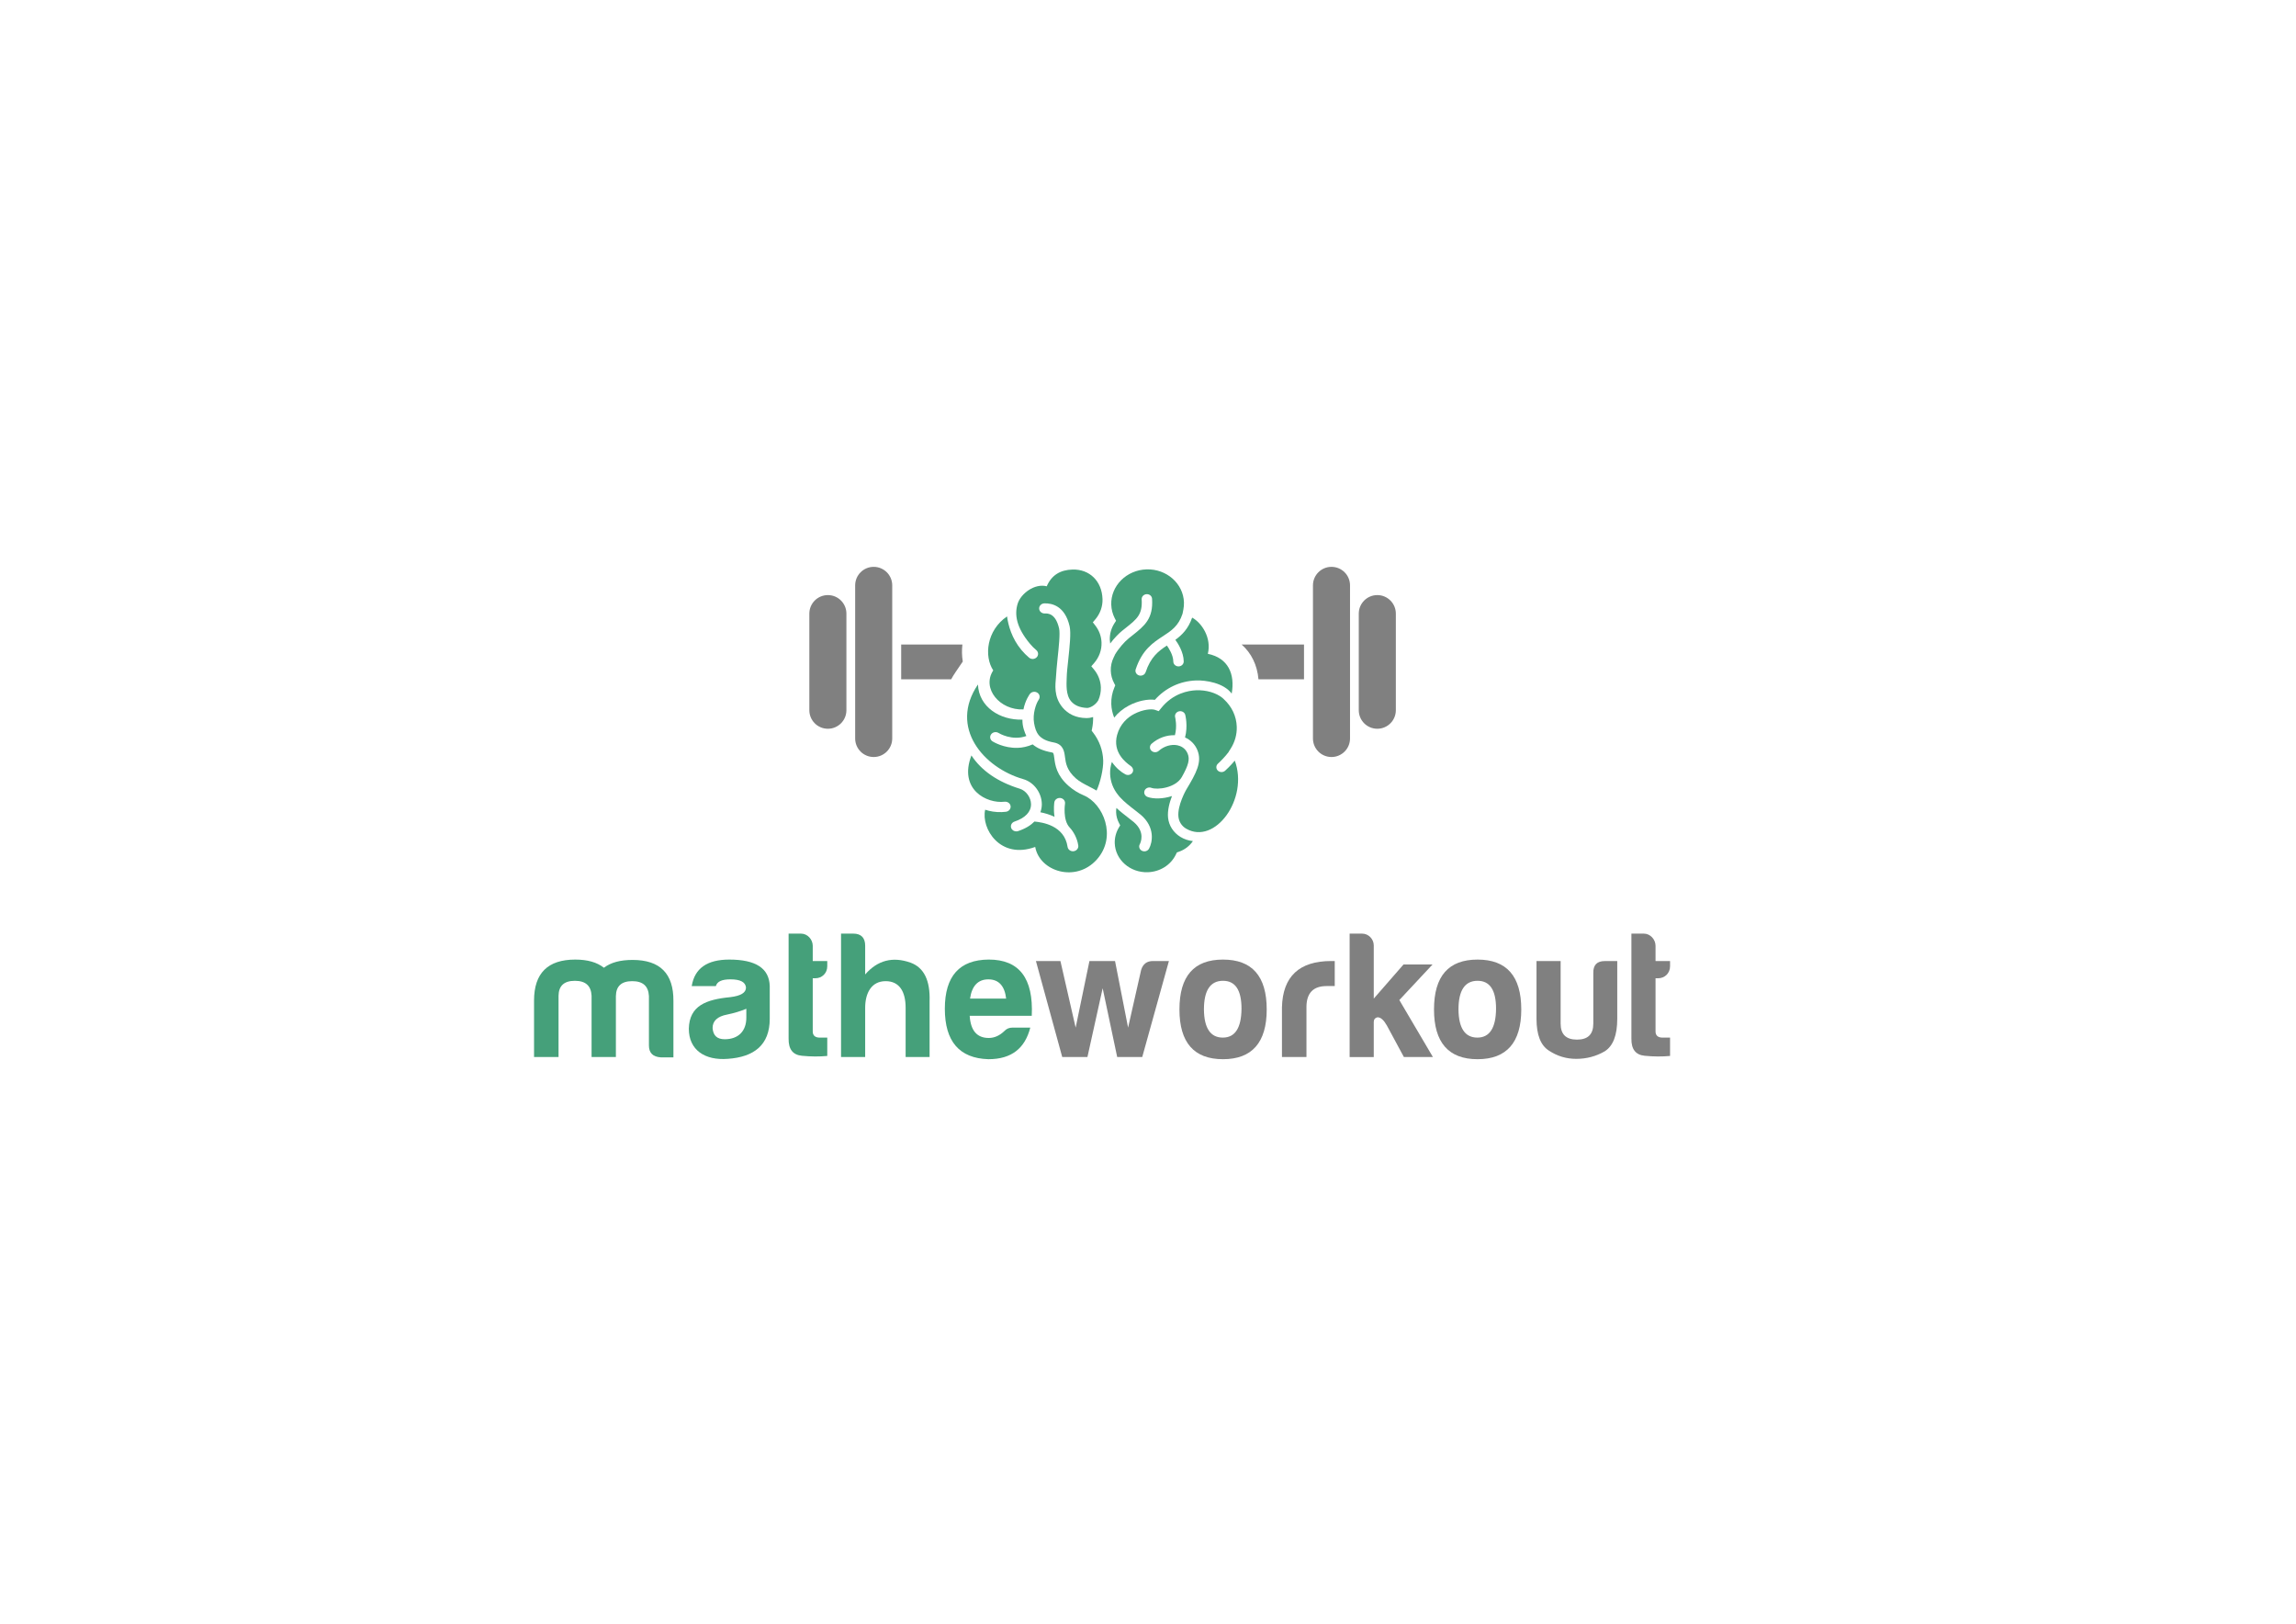
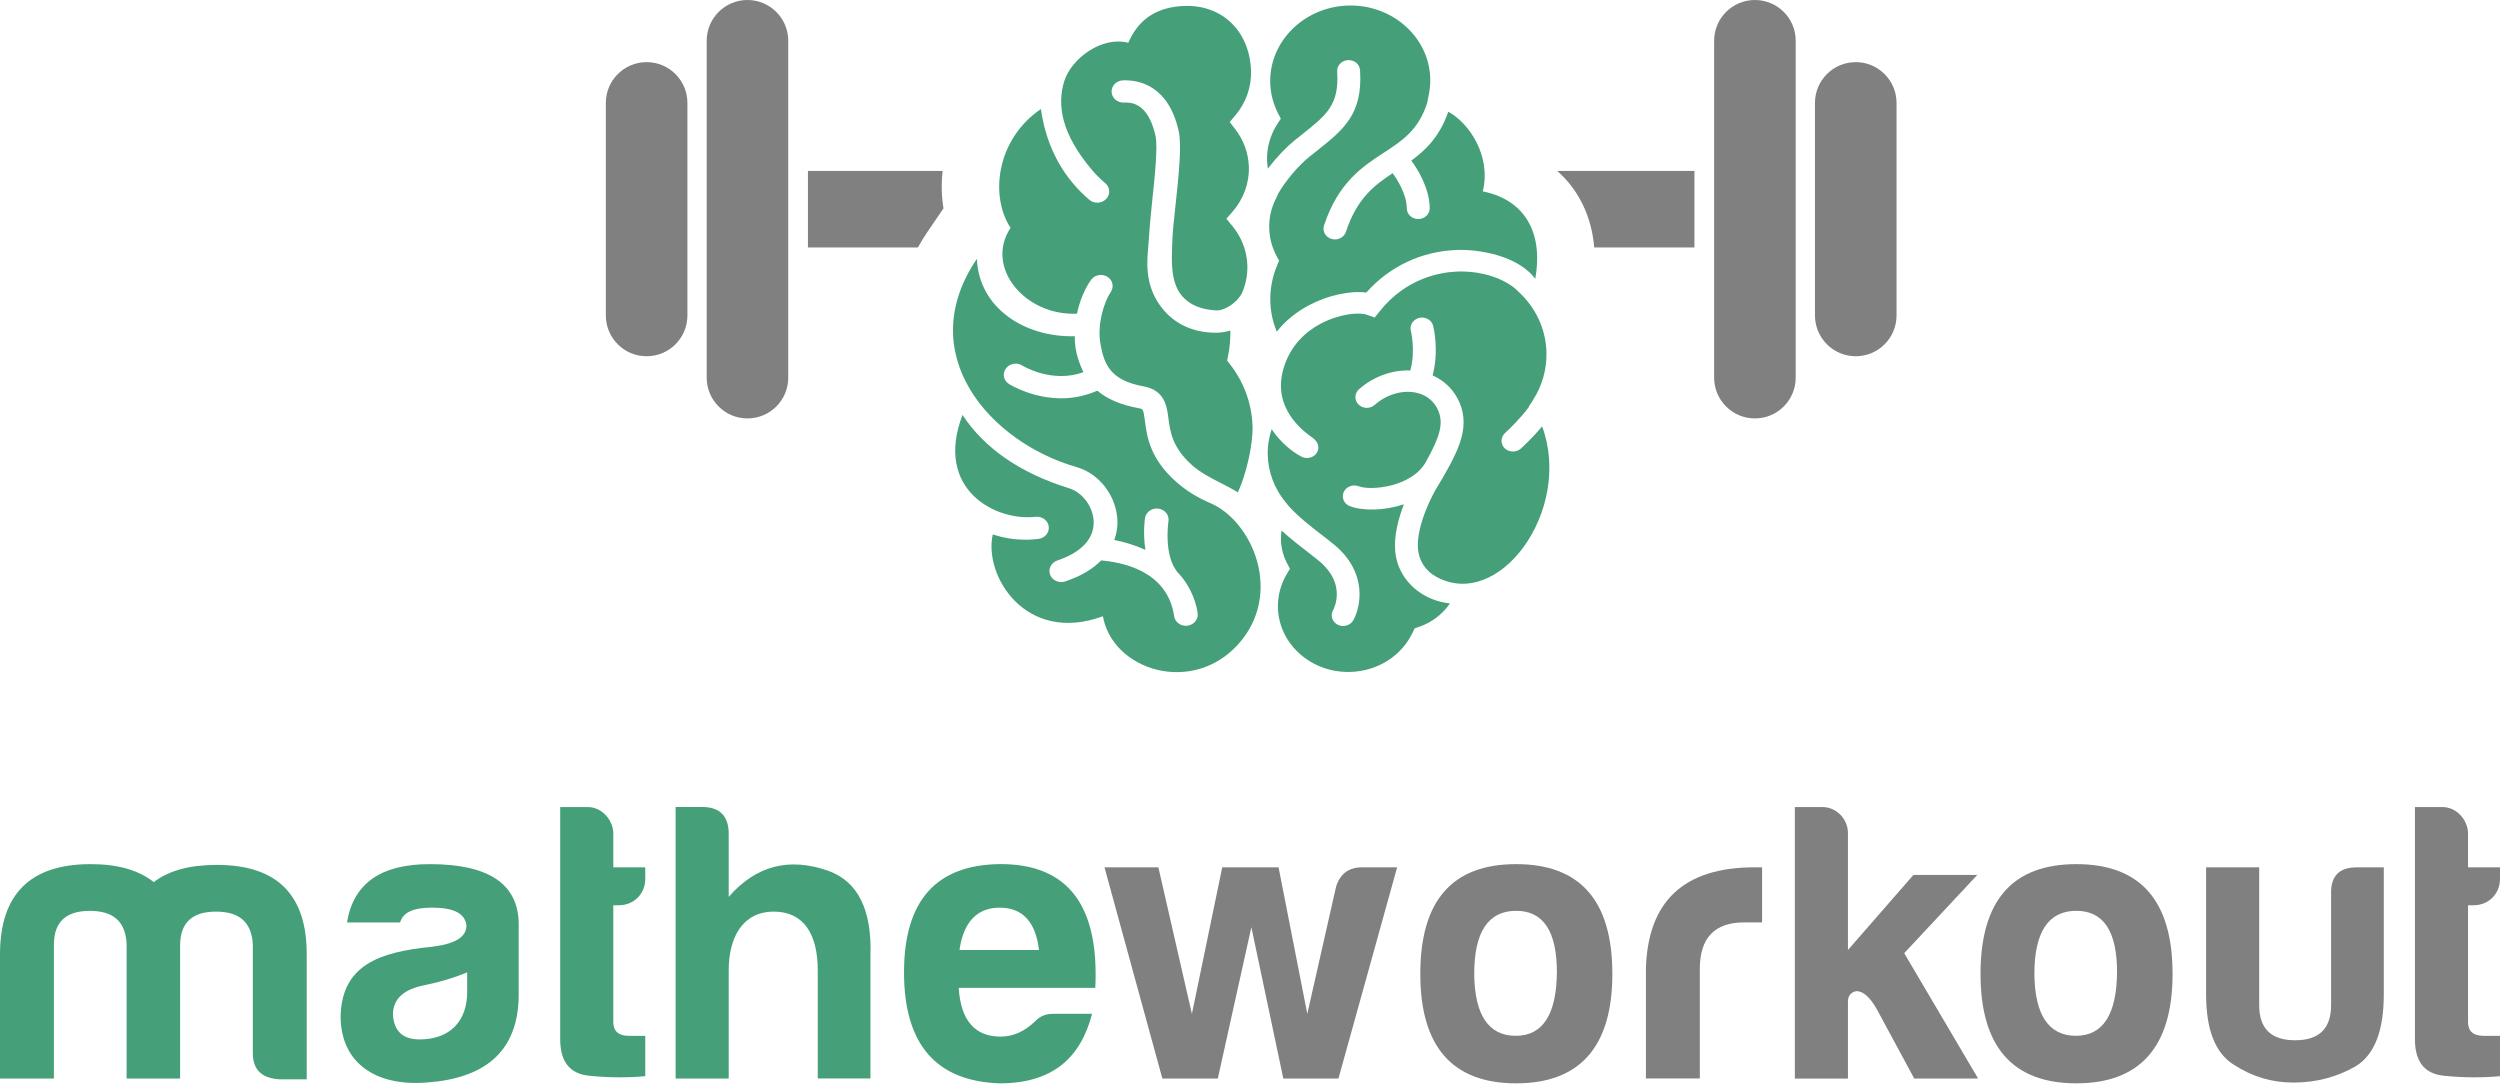
- <svg xmlns="http://www.w3.org/2000/svg" version="1.1" x="0px" y="0px" viewBox="0 0 1190.55 841.89" style="enable-background:new 0 0 1190.55 841.89;" xml:space="preserve">
-   <style type="text/css">
+ <svg xmlns="http://www.w3.org/2000/svg" version="1.1" x="0px" y="0px" viewBox="0 0 589.06 255.26" xml:space="preserve" id="svg59" width="589.06" height="255.26">
+   <defs id="defs63" />
+   <style type="text/css" id="style2">
	.st0{fill:#45A07A;}
	.st1{fill:#808080;}
</style>
-   <g id="BG">
+   <g id="BG" transform="translate(-276.92,-293.88)">
</g>
-   <g id="graphics">
-     <g>
-       <path class="st0" d="M289.62,516.21v31.8h-12.7v-29.26c0-14.21,7.15-21.26,21.36-21.26c6.4,0,11.29,1.41,14.87,4.23    c3.58-2.73,8.47-4.05,14.87-4.05c14.21,0,21.26,7.06,21.17,21.26v29.26h-6.49c-4.14-0.28-6.21-2.26-6.21-6.21V516.4    c-0.28-5.17-3.11-7.72-8.66-7.72s-8.37,2.54-8.47,7.72v31.61h-12.61v-31.8c-0.28-5.17-3.1-7.71-8.66-7.71    C292.54,508.5,289.72,511.04,289.62,516.21z" />
-       <path class="st0" d="M371.19,511.23h-12.51c1.51-9.22,8-13.74,19.48-13.74c13.74,0,20.7,4.52,20.98,13.74v16.93    c0,13.74-8.28,19.85-21.73,20.79c-11.95,0.94-20.23-4.61-20.23-15.62c0.28-11.95,8.94-15.15,21.55-16.37    c5.36-0.66,8.09-2.26,8.09-4.99c-0.28-2.82-2.92-4.23-8.09-4.23C374.3,507.74,371.85,508.87,371.19,511.23z M387,527.6v-4.61    c-2.92,1.22-6.3,2.26-9.97,3.01c-4.99,0.94-7.53,3.29-7.53,6.96c0.28,3.95,2.35,5.83,6.3,5.83C382.77,538.79,387,534.65,387,527.6    z" />
-       <path class="st0" d="M422.75,507.18h-1.32v27.57c0,2.07,1.22,3.2,3.67,3.2h3.86v9.5c-4.05,0.38-8.47,0.38-13.17-0.09    c-4.7-0.47-6.96-3.39-6.87-8.94v-54.38h6.49c3.29,0,6.02,3.01,6.02,6.3v7.9h7.53v2.73C428.96,504.54,426.23,507.18,422.75,507.18z    " />
-       <path class="st0" d="M459.25,508.68c-7.43,0-10.63,6.21-10.63,13.83v25.5h-12.51v-63.98h6.3c4.14,0,6.21,2.16,6.21,6.3v14.87    c6.4-7.34,14.21-9.41,23.52-6.12c6.96,2.54,10.25,9.22,9.88,20.04v28.88H469.6v-25.5C469.6,514.14,466.4,508.68,459.25,508.68z" />
-       <path class="st0" d="M512.51,549.14c-15.05-0.47-22.58-9.22-22.58-26.16c0-16.94,7.62-25.4,22.77-25.5    c15.81,0,23.24,9.69,22.3,29.17h-32.18c0.47,7.62,3.76,11.48,9.88,11.48c2.92,0,5.64-1.22,8.09-3.58    c1.13-1.22,2.54-1.79,4.23-1.79h9.22C531.51,543.31,524.74,549.14,512.51,549.14z M503,517.72h18.72    c-0.75-6.59-3.86-9.97-9.22-9.97C507.14,507.74,503.94,511.13,503,517.72z" />
-       <path class="st1" d="M606.12,498.24l-13.83,49.77H579.3l-7.53-35.66l-7.9,35.66H550.8l-13.64-49.77h12.7l7.9,34.53l7.15-34.53    h13.27l6.77,34.53l6.77-29.92c0.94-3.1,3.01-4.61,6.12-4.61H606.12z" />
-       <path class="st1" d="M656.83,523.36c0,17.12-7.62,25.78-22.67,25.78s-22.58-8.66-22.58-25.78c0-17.31,7.53-25.87,22.58-25.87    S656.83,506.05,656.83,523.36z M624.28,523.36c0.09,9.69,3.39,14.58,9.79,14.58c6.4,0,9.6-5.08,9.69-14.96    c0-9.69-3.2-14.49-9.6-14.49C627.57,508.5,624.28,513.48,624.28,523.36z" />
-       <path class="st1" d="M664.73,522.33c0.38-16.09,8.94-24.09,25.59-24.09h1.79v12.98h-4.23c-6.96,0-10.44,3.67-10.44,10.91v25.87    h-12.7V522.33z" />
-       <path class="st1" d="M712.34,490.15v27.57l15.43-17.69h15.05l-17.22,18.44l17.41,29.54h-15.05l-8.84-16.37    c-1.6-2.82-3.2-4.23-4.8-4.23c-1.32,0.28-1.98,1.13-1.98,2.45v18.16h-12.51v-63.98h6.49    C709.61,484.03,712.34,486.86,712.34,490.15z" />
-       <path class="st1" d="M788.83,523.36c0,17.12-7.62,25.78-22.67,25.78s-22.58-8.66-22.58-25.78c0-17.31,7.53-25.87,22.58-25.87    S788.83,506.05,788.83,523.36z M756.27,523.36c0.09,9.69,3.39,14.58,9.79,14.58c6.4,0,9.6-5.08,9.69-14.96    c0-9.69-3.2-14.49-9.6-14.49C759.57,508.5,756.27,513.48,756.27,523.36z" />
-       <path class="st1" d="M838.6,528.16c0,8.56-2.16,14.21-6.59,16.94c-4.42,2.54-9.31,3.86-14.68,3.86c-5.17,0-9.78-1.41-14.11-4.23    c-4.33-2.73-6.49-8.19-6.49-16.56v-29.92h12.51v32.46c0,5.55,2.82,8.28,8.47,8.28c5.64,0,8.47-2.73,8.47-8.28v-26.25    c-0.09-4.14,1.88-6.21,6.02-6.21h6.4V528.16z" />
-       <path class="st1" d="M859.77,507.18h-1.32v27.57c0,2.07,1.22,3.2,3.67,3.2h3.86v9.5c-4.05,0.38-8.47,0.38-13.17-0.09    c-4.7-0.47-6.96-3.39-6.87-8.94v-54.38h6.49c3.29,0,6.02,3.01,6.02,6.3v7.9h7.53v2.73C865.97,504.54,863.25,507.18,859.77,507.18z    " />
+   <g id="graphics" transform="translate(-276.92,-293.88)">
+     <g id="g29">
+       <path class="st0" d="m 289.62,516.21 v 31.8 h -12.7 v -29.26 c 0,-14.21 7.15,-21.26 21.36,-21.26 6.4,0 11.29,1.41 14.87,4.23 3.58,-2.73 8.47,-4.05 14.87,-4.05 14.21,0 21.26,7.06 21.17,21.26 v 29.26 h -6.49 c -4.14,-0.28 -6.21,-2.26 -6.21,-6.21 V 516.4 c -0.28,-5.17 -3.11,-7.72 -8.66,-7.72 -5.55,0 -8.37,2.54 -8.47,7.72 v 31.61 h -12.61 v -31.8 c -0.28,-5.17 -3.1,-7.71 -8.66,-7.71 -5.55,0 -8.37,2.54 -8.47,7.71 z" id="path5" />
+       <path class="st0" d="m 371.19,511.23 h -12.51 c 1.51,-9.22 8,-13.74 19.48,-13.74 13.74,0 20.7,4.52 20.98,13.74 v 16.93 c 0,13.74 -8.28,19.85 -21.73,20.79 -11.95,0.94 -20.23,-4.61 -20.23,-15.62 0.28,-11.95 8.94,-15.15 21.55,-16.37 5.36,-0.66 8.09,-2.26 8.09,-4.99 -0.28,-2.82 -2.92,-4.23 -8.09,-4.23 -4.43,0 -6.88,1.13 -7.54,3.49 z M 387,527.6 v -4.61 c -2.92,1.22 -6.3,2.26 -9.97,3.01 -4.99,0.94 -7.53,3.29 -7.53,6.96 0.28,3.95 2.35,5.83 6.3,5.83 6.97,0 11.2,-4.14 11.2,-11.19 z" id="path7" />
+       <path class="st0" d="m 422.75,507.18 h -1.32 v 27.57 c 0,2.07 1.22,3.2 3.67,3.2 h 3.86 v 9.5 c -4.05,0.38 -8.47,0.38 -13.17,-0.09 -4.7,-0.47 -6.96,-3.39 -6.87,-8.94 v -54.38 h 6.49 c 3.29,0 6.02,3.01 6.02,6.3 v 7.9 h 7.53 v 2.73 c 0,3.57 -2.73,6.21 -6.21,6.21 z" id="path9" />
+       <path class="st0" d="m 459.25,508.68 c -7.43,0 -10.63,6.21 -10.63,13.83 v 25.5 h -12.51 v -63.98 h 6.3 c 4.14,0 6.21,2.16 6.21,6.3 v 14.87 c 6.4,-7.34 14.21,-9.41 23.52,-6.12 6.96,2.54 10.25,9.22 9.88,20.04 V 548 H 469.6 v -25.5 c 0,-8.36 -3.2,-13.82 -10.35,-13.82 z" id="path11" />
+       <path class="st0" d="m 512.51,549.14 c -15.05,-0.47 -22.58,-9.22 -22.58,-26.16 0,-16.94 7.62,-25.4 22.77,-25.5 15.81,0 23.24,9.69 22.3,29.17 h -32.18 c 0.47,7.62 3.76,11.48 9.88,11.48 2.92,0 5.64,-1.22 8.09,-3.58 1.13,-1.22 2.54,-1.79 4.23,-1.79 h 9.22 c -2.73,10.55 -9.5,16.38 -21.73,16.38 z M 503,517.72 h 18.72 c -0.75,-6.59 -3.86,-9.97 -9.22,-9.97 -5.36,-0.01 -8.56,3.38 -9.5,9.97 z" id="path13" />
+       <path class="st1" d="m 606.12,498.24 -13.83,49.77 H 579.3 l -7.53,-35.66 -7.9,35.66 H 550.8 l -13.64,-49.77 h 12.7 l 7.9,34.53 7.15,-34.53 h 13.27 l 6.77,34.53 6.77,-29.92 c 0.94,-3.1 3.01,-4.61 6.12,-4.61 z" id="path15" />
+       <path class="st1" d="m 656.83,523.36 c 0,17.12 -7.62,25.78 -22.67,25.78 -15.05,0 -22.58,-8.66 -22.58,-25.78 0,-17.31 7.53,-25.87 22.58,-25.87 15.05,0 22.67,8.56 22.67,25.87 z m -32.55,0 c 0.09,9.69 3.39,14.58 9.79,14.58 6.4,0 9.6,-5.08 9.69,-14.96 0,-9.69 -3.2,-14.49 -9.6,-14.49 -6.59,0.01 -9.88,4.99 -9.88,14.87 z" id="path17" />
+       <path class="st1" d="m 664.73,522.33 c 0.38,-16.09 8.94,-24.09 25.59,-24.09 h 1.79 v 12.98 h -4.23 c -6.96,0 -10.44,3.67 -10.44,10.91 V 548 h -12.7 v -25.67 z" id="path19" />
+       <path class="st1" d="m 712.34,490.15 v 27.57 l 15.43,-17.69 h 15.05 l -17.22,18.44 17.41,29.54 h -15.05 l -8.84,-16.37 c -1.6,-2.82 -3.2,-4.23 -4.8,-4.23 -1.32,0.28 -1.98,1.13 -1.98,2.45 v 18.16 h -12.51 v -63.98 h 6.49 c 3.29,-0.01 6.02,2.82 6.02,6.11 z" id="path21" />
+       <path class="st1" d="m 788.83,523.36 c 0,17.12 -7.62,25.78 -22.67,25.78 -15.05,0 -22.58,-8.66 -22.58,-25.78 0,-17.31 7.53,-25.87 22.58,-25.87 15.05,0 22.67,8.56 22.67,25.87 z m -32.56,0 c 0.09,9.69 3.39,14.58 9.79,14.58 6.4,0 9.6,-5.08 9.69,-14.96 0,-9.69 -3.2,-14.49 -9.6,-14.49 -6.58,0.01 -9.88,4.99 -9.88,14.87 z" id="path23" />
+       <path class="st1" d="m 838.6,528.16 c 0,8.56 -2.16,14.21 -6.59,16.94 -4.42,2.54 -9.31,3.86 -14.68,3.86 -5.17,0 -9.78,-1.41 -14.11,-4.23 -4.33,-2.73 -6.49,-8.19 -6.49,-16.56 v -29.92 h 12.51 v 32.46 c 0,5.55 2.82,8.28 8.47,8.28 5.64,0 8.47,-2.73 8.47,-8.28 v -26.25 c -0.09,-4.14 1.88,-6.21 6.02,-6.21 h 6.4 z" id="path25" />
+       <path class="st1" d="m 859.77,507.18 h -1.32 v 27.57 c 0,2.07 1.22,3.2 3.67,3.2 h 3.86 v 9.5 c -4.05,0.38 -8.47,0.38 -13.17,-0.09 -4.7,-0.47 -6.96,-3.39 -6.87,-8.94 v -54.38 h 6.49 c 3.29,0 6.02,3.01 6.02,6.3 v 7.9 h 7.53 v 2.73 c -0.01,3.57 -2.73,6.21 -6.21,6.21 z" id="path27" />
    </g>
-     <g>
-       <g>
-         <path class="st1" d="M690.42,293.88c-5.31,0-9.61,4.3-9.61,9.61v79.37c0,5.31,4.3,9.61,9.61,9.61c5.31,0,9.61-4.3,9.61-9.61     v-79.37C700.04,298.18,695.73,293.88,690.42,293.88z" />
-         <path class="st1" d="M714.18,308.52c-5.31,0-9.61,4.3-9.61,9.61v50.08c0,5.31,4.3,9.61,9.61,9.61c5.31,0,9.61-4.3,9.61-9.61     v-50.08C723.79,312.83,719.48,308.52,714.18,308.52z" />
-         <path class="st1" d="M453.04,293.88c-5.31,0-9.61,4.3-9.61,9.61v79.37c0,5.31,4.3,9.61,9.61,9.61c5.31,0,9.61-4.3,9.61-9.61     v-79.37C462.65,298.18,458.35,293.88,453.04,293.88z" />
-         <path class="st1" d="M429.28,308.52c-5.31,0-9.61,4.3-9.61,9.61v50.08c0,5.31,4.3,9.61,9.61,9.61c5.31,0,9.61-4.3,9.61-9.61     v-50.08C438.9,312.83,434.59,308.52,429.28,308.52z" />
-         <path class="st1" d="M499.03,334.16h-31.74v18.03h25.91c0.69-1.25,1.44-2.48,2.27-3.7l3.76-5.52     C498.76,340.13,498.69,337.15,499.03,334.16z" />
-         <path class="st1" d="M652.56,352.19h23.61v-18.03h-32.33C648.88,338.59,651.94,344.84,652.56,352.19z" />
+     <g id="g55">
+       <g id="g43">
+         <path class="st1" d="m 690.42,293.88 c -5.31,0 -9.61,4.3 -9.61,9.61 v 79.37 c 0,5.31 4.3,9.61 9.61,9.61 5.31,0 9.61,-4.3 9.61,-9.61 v -79.37 c 0.01,-5.31 -4.3,-9.61 -9.61,-9.61 z" id="path31" />
+         <path class="st1" d="m 714.18,308.52 c -5.31,0 -9.61,4.3 -9.61,9.61 v 50.08 c 0,5.31 4.3,9.61 9.61,9.61 5.31,0 9.61,-4.3 9.61,-9.61 v -50.08 c 0,-5.3 -4.31,-9.61 -9.61,-9.61 z" id="path33" />
+         <path class="st1" d="m 453.04,293.88 c -5.31,0 -9.61,4.3 -9.61,9.61 v 79.37 c 0,5.31 4.3,9.61 9.61,9.61 5.31,0 9.61,-4.3 9.61,-9.61 v -79.37 c 0,-5.31 -4.3,-9.61 -9.61,-9.61 z" id="path35" />
+         <path class="st1" d="m 429.28,308.52 c -5.31,0 -9.61,4.3 -9.61,9.61 v 50.08 c 0,5.31 4.3,9.61 9.61,9.61 5.31,0 9.61,-4.3 9.61,-9.61 v -50.08 c 0.01,-5.3 -4.3,-9.61 -9.61,-9.61 z" id="path37" />
+         <path class="st1" d="m 499.03,334.16 h -31.74 v 18.03 h 25.91 c 0.69,-1.25 1.44,-2.48 2.27,-3.7 l 3.76,-5.52 c -0.47,-2.84 -0.54,-5.82 -0.2,-8.81 z" id="path39" />
+         <path class="st1" d="m 652.56,352.19 h 23.61 v -18.03 h -32.33 c 5.04,4.43 8.1,10.68 8.72,18.03 z" id="path41" />
      </g>
-       <g>
-         <path class="st0" d="M530.69,367.79c0.96-4.82,3.21-7.84,3.35-8.03c0.9-1.18,2.64-1.45,3.9-0.61c1.25,0.84,1.49,2.44,0.64,3.65     c-1.39,1.99-3.22,7.39-2.37,12.13c0.85,4.74,2.29,8.58,10.17,9.99c5,0.9,5.49,4.74,5.85,7.54c0.4,3.08,0.89,6.91,5.66,11.11     c1.88,1.66,4.28,2.89,6.82,4.2c1.26,0.65,2.58,1.33,3.89,2.1c1.96-4.17,3.58-11.3,3.45-15.56c-0.17-5.28-1.99-10.31-5.28-14.56     l-0.71-0.92l0.23-1.11c0.4-1.98,0.57-3.98,0.53-5.97c-0.99,0.33-2.27,0.54-3.54,0.53c-5.36-0.05-9.48-2.12-12.27-5.45     c-4.81-5.74-3.71-12.13-3.48-15.48c0.23-3.34,0.43-6.01,0.84-9.78c0.63-5.85,1.4-13.14,0.81-15.73     c-1.81-7.97-5.92-7.84-7.46-7.79c-1.54,0.05-2.83-1.09-2.88-2.53c-0.05-1.45,1.17-2.66,2.71-2.71     c3.85-0.12,10.68,1.26,13.09,11.92c0.77,3.39,0.01,10.48-0.72,17.34c-0.4,3.77-0.74,6.49-0.81,9.53     c-0.07,3.04-0.56,8.63,2.3,11.99c1.8,2.11,4.46,3.25,8.19,3.44c1.35,0.08,4.32-1.25,5.9-3.96c0.94-2.1,1.4-4.38,1.33-6.68     c-0.11-3.4-1.35-6.62-3.58-9.32l-1.37-1.65l1.42-1.62c2.63-3.01,4.01-6.78,3.88-10.63c-0.1-3.23-1.23-6.32-3.26-8.92l-1.25-1.61     l1.32-1.57c2.51-2.97,3.82-6.69,3.7-10.47c-0.29-9.3-6.71-15.6-15.61-15.32c-6.14,0.19-10.74,2.74-13.31,8.68     c-6.22-1.65-13.49,3.75-15.11,9.12c-1.68,5.56-0.66,12.22,6.38,20.64c1.04,1.25,2.16,2.37,3.31,3.33     c1.15,0.96,1.25,2.62,0.22,3.7c-0.53,0.56-1.26,0.86-2,0.89c-0.69,0.02-1.39-0.2-1.94-0.66c-1.4-1.17-2.74-2.52-3.99-4.01     c-5.03-6.02-6.83-12.81-7.46-17.4c-10.63,7.27-12,20.64-7.15,27.99C508.86,356.93,518.51,368.37,530.69,367.79z" />
-         <path class="st0" d="M562.03,412.39c-2.84-1.19-5.57-2.86-7.96-4.97c-6.24-5.5-6.92-10.79-7.37-14.3     c-0.37-2.86-0.48-2.87-1.38-3.04c-4.54-0.82-7.66-2.28-9.84-4.15c-2.7,1.18-5.35,1.71-7.79,1.79c-7.2,0.23-12.71-3.16-13.02-3.35     c-1.28-0.8-1.62-2.43-0.76-3.64c0.86-1.2,2.6-1.53,3.87-0.73c0.31,0.19,7.03,4.24,14.42,1.58c-0.72-1.53-2.13-4.73-2.04-8.48     c-11.74,0.32-22.6-6.62-23.06-18.23c-15.17,22.29,2.9,43.17,23.52,49.08c5.55,1.59,9.55,7.15,9.6,12.94     c0.01,1.01-0.13,2.53-0.75,4.23c2.19,0.41,4.77,1.16,7.34,2.34c-0.63-3.97-0.13-7.3-0.1-7.52c0.22-1.43,1.66-2.42,3.17-2.22     c1.52,0.21,2.58,1.53,2.36,2.97c-0.01,0.07-1.28,8.42,2.41,12.32c1.96,2.07,3.91,5.51,4.47,9.33c0.21,1.43-0.86,2.76-2.39,2.97     c-0.1,0.01-0.2,0.02-0.3,0.02c-1.41,0.05-2.65-0.91-2.85-2.26c-1.65-11.19-13.13-12.74-17.19-13.15     c-1.83,1.87-4.52,3.64-8.48,4.96c-0.28,0.1-0.56,0.14-0.84,0.15c-1.18,0.04-2.31-0.64-2.72-1.74c-0.51-1.36,0.25-2.86,1.71-3.35     c5.56-1.86,8.6-5.05,8.56-9c-0.03-3.5-2.57-7.02-5.78-8.01c-11.48-3.55-19.91-9.36-25.13-17.28c-6.74,17.62,7.87,25.1,17.21,24     c1.51-0.16,2.93,0.84,3.11,2.28c0.18,1.44-0.91,2.75-2.44,2.93c-0.76,0.09-1.5,0.14-2.22,0.17c-3.22,0.1-6.07-0.41-8.53-1.23     c-2.2,9.73,7.76,25.96,25.95,19.29c2.28,12.76,21.09,18.66,31.93,6.54C579.4,433.69,571.99,416.58,562.03,412.39z" />
-         <path class="st0" d="M575.47,331.68c0.02,0.65,0.09,1.3,0.2,1.94c2.17-2.88,4.58-5.29,6.16-6.56c0.64-0.51,1.25-1,1.84-1.47     c5.88-4.66,8.83-7,8.32-14.84c-0.09-1.4,1.04-2.61,2.53-2.7c1.52-0.1,2.77,0.97,2.86,2.37c0.68,10.39-3.9,14.02-10.23,19.04     c-0.58,0.46-1.19,0.94-1.81,1.44c-2.37,1.91-5.38,5.37-7.31,8.69l0.03,0.06l-0.56,1.14c-1.09,2.22-1.6,4.57-1.52,6.97     c0.07,2.27,0.67,4.47,1.78,6.53l0.54,1.01l-0.44,1.06c-1.17,2.78-1.72,5.71-1.62,8.7c0.08,2.4,0.62,4.75,1.5,6.99     c1.96-2.5,4.55-4.64,7.68-6.29c4.45-2.34,9.62-3.43,13.42-2.94c5.49-6.17,12.99-9.72,21.29-10.04c0.07,0,0.14-0.01,0.21-0.01     c4.78-0.15,14.17,1.21,18.33,6.82c1.81-10.14-1.81-18.46-12.37-20.62c2.05-8.34-3.22-16.11-8.13-18.77     c-2.01,5.81-5.25,9-8.71,11.52c1.26,1.71,4.28,6.3,4.34,11.19c0.02,1.39-1.15,2.53-2.62,2.58c-0.02,0-0.03,0-0.05,0     c-1.49,0.02-2.72-1.1-2.73-2.5c-0.04-3.45-2.39-7.01-3.34-8.31c-4.37,2.89-8.42,5.99-11.01,13.82c-0.35,1.06-1.38,1.76-2.5,1.79     c-0.29,0.01-0.59-0.02-0.88-0.11c-1.42-0.41-2.22-1.83-1.78-3.17c3.34-10.14,9.09-13.89,14.17-17.2     c4.31-2.81,8.05-5.27,10.12-11.61l0.42-2.11c0.25-1.27,0.36-2.54,0.32-3.79c-0.31-9.76-9.02-17.44-19.41-17.11     c-10.39,0.33-18.6,8.54-18.29,18.3c0.08,2.47,0.7,4.86,1.85,7.11l0.64,1.24l-0.77,1.18     C576.23,325.65,575.38,328.64,575.47,331.68z" />
-         <path class="st0" d="M640.28,394.34c-2.21,2.67-4.59,4.85-5,5.22c-0.5,0.45-1.14,0.69-1.79,0.71c-0.74,0.02-1.48-0.23-2.03-0.77     c-1.03-1.01-0.99-2.61,0.08-3.58c1.15-1.04,3.79-3.66,5.62-6.14l-0.04-0.05l0.97-1.51c2.23-3.47,3.34-7.43,3.21-11.45     c-0.17-5.42-2.55-10.47-6.69-14.26c-0.19-0.18-0.36-0.35-0.55-0.52l-0.2-0.18c-3.31-2.65-8.28-4.11-13.52-3.95     c-4.18,0.16-12.11,1.58-18.29,9.32l-1.22,1.52l-1.9-0.67c-1.69-0.59-6.19-0.32-10.89,2.15c-3.34,1.75-7.25,5.14-8.79,10.87     c-2.43,9.01,4.51,14.26,6.97,16c1.19,0.85,1.75,2.22,1.02,3.44c-0.48,0.81-1.36,1.28-2.27,1.3c-0.47,0.02-0.95-0.08-1.39-0.31     c-2.06-1.06-4.87-3.26-7.03-6.46c-0.65,1.98-0.99,4.05-0.92,6.15c0.13,4.03,1.58,7.86,4.21,11.06l0.78,0.95     c2.25,2.51,5.44,4.97,7.91,6.87c1.18,0.9,2.23,1.72,3.03,2.4c7.53,6.44,6.06,14.31,4.23,17.57c-0.47,0.84-1.37,1.33-2.31,1.36     c-0.46,0.01-0.91-0.08-1.34-0.29c-1.31-0.65-1.81-2.17-1.13-3.4c0.34-0.63,3.07-6.2-3.09-11.47c-0.75-0.64-1.73-1.39-2.82-2.23     c-1.88-1.45-4.13-3.19-6.21-5.11c-0.11,0.73-0.17,1.47-0.15,2.22c0.06,1.95,0.56,3.83,1.49,5.59l0.63,1.2l-0.7,1.17     c-1.48,2.48-2.21,5.28-2.13,8.08c0.27,8.6,7.94,15.35,17.1,15.06c6.41-0.2,12.02-3.76,14.65-9.28l0.47-0.98l1.07-0.37     c3.01-1.04,5.54-3.01,7.24-5.51c-2.32-0.25-4.5-0.97-6.45-2.16c-3.66-2.24-6.01-5.86-6.43-9.96c-0.39-3.76,0.77-7.96,2.03-11.23     c-2.31,0.76-4.69,1.15-6.85,1.22c-2.31,0.07-4.38-0.21-5.86-0.78c-1.38-0.52-2.04-2-1.48-3.3c0.56-1.3,2.14-1.92,3.52-1.4     c3.01,1.14,12.54,0.12,15.81-5.66c3.35-5.98,4.24-9.09,2.98-12.1c-1.21-2.89-3.55-3.93-5.3-4.3c-3.21-0.66-6.93,0.44-9.69,2.89     c-1.09,0.97-2.79,0.93-3.82-0.09c-1.02-1.02-0.97-2.62,0.11-3.59c3.38-3,7.83-4.59,12.1-4.43c1.27-4.72,0.14-9.27,0.12-9.32     c-0.35-1.36,0.54-2.73,1.99-3.07c1.43-0.33,2.91,0.49,3.26,1.85c0.06,0.26,1.45,5.78-0.12,11.7c2.89,1.29,5.14,3.55,6.37,6.48     c2.6,6.23-0.52,11.93-5.81,20.71c-0.02,0.03-4.6,8.09-3.99,13.89c0.26,2.55,1.69,4.87,4.01,6.21     C629.96,438.27,647.61,414.12,640.28,394.34z" />
+       <g id="g53">
+         <path class="st0" d="m 530.69,367.79 c 0.96,-4.82 3.21,-7.84 3.35,-8.03 0.9,-1.18 2.64,-1.45 3.9,-0.61 1.25,0.84 1.49,2.44 0.64,3.65 -1.39,1.99 -3.22,7.39 -2.37,12.13 0.85,4.74 2.29,8.58 10.17,9.99 5,0.9 5.49,4.74 5.85,7.54 0.4,3.08 0.89,6.91 5.66,11.11 1.88,1.66 4.28,2.89 6.82,4.2 1.26,0.65 2.58,1.33 3.89,2.1 1.96,-4.17 3.58,-11.3 3.45,-15.56 -0.17,-5.28 -1.99,-10.31 -5.28,-14.56 l -0.71,-0.92 0.23,-1.11 c 0.4,-1.98 0.57,-3.98 0.53,-5.97 -0.99,0.33 -2.27,0.54 -3.54,0.53 -5.36,-0.05 -9.48,-2.12 -12.27,-5.45 -4.81,-5.74 -3.71,-12.13 -3.48,-15.48 0.23,-3.34 0.43,-6.01 0.84,-9.78 0.63,-5.85 1.4,-13.14 0.81,-15.73 -1.81,-7.97 -5.92,-7.84 -7.46,-7.79 -1.54,0.05 -2.83,-1.09 -2.88,-2.53 -0.05,-1.45 1.17,-2.66 2.71,-2.71 3.85,-0.12 10.68,1.26 13.09,11.92 0.77,3.39 0.01,10.48 -0.72,17.34 -0.4,3.77 -0.74,6.49 -0.81,9.53 -0.07,3.04 -0.56,8.63 2.3,11.99 1.8,2.11 4.46,3.25 8.19,3.44 1.35,0.08 4.32,-1.25 5.9,-3.96 0.94,-2.1 1.4,-4.38 1.33,-6.68 -0.11,-3.4 -1.35,-6.62 -3.58,-9.32 l -1.37,-1.65 1.42,-1.62 c 2.63,-3.01 4.01,-6.78 3.88,-10.63 -0.1,-3.23 -1.23,-6.32 -3.26,-8.92 l -1.25,-1.61 1.32,-1.57 c 2.51,-2.97 3.82,-6.69 3.7,-10.47 -0.29,-9.3 -6.71,-15.6 -15.61,-15.32 -6.14,0.19 -10.74,2.74 -13.31,8.68 -6.22,-1.65 -13.49,3.75 -15.11,9.12 -1.68,5.56 -0.66,12.22 6.38,20.64 1.04,1.25 2.16,2.37 3.31,3.33 1.15,0.96 1.25,2.62 0.22,3.7 -0.53,0.56 -1.26,0.86 -2,0.89 -0.69,0.02 -1.39,-0.2 -1.94,-0.66 -1.4,-1.17 -2.74,-2.52 -3.99,-4.01 -5.03,-6.02 -6.83,-12.81 -7.46,-17.4 -10.63,7.27 -12,20.64 -7.15,27.99 -6.17,9.37 3.48,20.81 15.66,20.23 z" id="path45" />
+         <path class="st0" d="m 562.03,412.39 c -2.84,-1.19 -5.57,-2.86 -7.96,-4.97 -6.24,-5.5 -6.92,-10.79 -7.37,-14.3 -0.37,-2.86 -0.48,-2.87 -1.38,-3.04 -4.54,-0.82 -7.66,-2.28 -9.84,-4.15 -2.7,1.18 -5.35,1.71 -7.79,1.79 -7.2,0.23 -12.71,-3.16 -13.02,-3.35 -1.28,-0.8 -1.62,-2.43 -0.76,-3.64 0.86,-1.2 2.6,-1.53 3.87,-0.73 0.31,0.19 7.03,4.24 14.42,1.58 -0.72,-1.53 -2.13,-4.73 -2.04,-8.48 -11.74,0.32 -22.6,-6.62 -23.06,-18.23 -15.17,22.29 2.9,43.17 23.52,49.08 5.55,1.59 9.55,7.15 9.6,12.94 0.01,1.01 -0.13,2.53 -0.75,4.23 2.19,0.41 4.77,1.16 7.34,2.34 -0.63,-3.97 -0.13,-7.3 -0.1,-7.52 0.22,-1.43 1.66,-2.42 3.17,-2.22 1.52,0.21 2.58,1.53 2.36,2.97 -0.01,0.07 -1.28,8.42 2.41,12.32 1.96,2.07 3.91,5.51 4.47,9.33 0.21,1.43 -0.86,2.76 -2.39,2.97 -0.1,0.01 -0.2,0.02 -0.3,0.02 -1.41,0.05 -2.65,-0.91 -2.85,-2.26 -1.65,-11.19 -13.13,-12.74 -17.19,-13.15 -1.83,1.87 -4.52,3.64 -8.48,4.96 -0.28,0.1 -0.56,0.14 -0.84,0.15 -1.18,0.04 -2.31,-0.64 -2.72,-1.74 -0.51,-1.36 0.25,-2.86 1.71,-3.35 5.56,-1.86 8.6,-5.05 8.56,-9 -0.03,-3.5 -2.57,-7.02 -5.78,-8.01 -11.48,-3.55 -19.91,-9.36 -25.13,-17.28 -6.74,17.62 7.87,25.1 17.21,24 1.51,-0.16 2.93,0.84 3.11,2.28 0.18,1.44 -0.91,2.75 -2.44,2.93 -0.76,0.09 -1.5,0.14 -2.22,0.17 -3.22,0.1 -6.07,-0.41 -8.53,-1.23 -2.2,9.73 7.76,25.96 25.95,19.29 2.28,12.76 21.09,18.66 31.93,6.54 10.68,-11.94 3.27,-29.05 -6.69,-33.24 z" id="path47" />
+         <path class="st0" d="m 575.47,331.68 c 0.02,0.65 0.09,1.3 0.2,1.94 2.17,-2.88 4.58,-5.29 6.16,-6.56 0.64,-0.51 1.25,-1 1.84,-1.47 5.88,-4.66 8.83,-7 8.32,-14.84 -0.09,-1.4 1.04,-2.61 2.53,-2.7 1.52,-0.1 2.77,0.97 2.86,2.37 0.68,10.39 -3.9,14.02 -10.23,19.04 -0.58,0.46 -1.19,0.94 -1.81,1.44 -2.37,1.91 -5.38,5.37 -7.31,8.69 l 0.03,0.06 -0.56,1.14 c -1.09,2.22 -1.6,4.57 -1.52,6.97 0.07,2.27 0.67,4.47 1.78,6.53 l 0.54,1.01 -0.44,1.06 c -1.17,2.78 -1.72,5.71 -1.62,8.7 0.08,2.4 0.62,4.75 1.5,6.99 1.96,-2.5 4.55,-4.64 7.68,-6.29 4.45,-2.34 9.62,-3.43 13.42,-2.94 5.49,-6.17 12.99,-9.72 21.29,-10.04 0.07,0 0.14,-0.01 0.21,-0.01 4.78,-0.15 14.17,1.21 18.33,6.82 1.81,-10.14 -1.81,-18.46 -12.37,-20.62 2.05,-8.34 -3.22,-16.11 -8.13,-18.77 -2.01,5.81 -5.25,9 -8.71,11.52 1.26,1.71 4.28,6.3 4.34,11.19 0.02,1.39 -1.15,2.53 -2.62,2.58 -0.02,0 -0.03,0 -0.05,0 -1.49,0.02 -2.72,-1.1 -2.73,-2.5 -0.04,-3.45 -2.39,-7.01 -3.34,-8.31 -4.37,2.89 -8.42,5.99 -11.01,13.82 -0.35,1.06 -1.38,1.76 -2.5,1.79 -0.29,0.01 -0.59,-0.02 -0.88,-0.11 -1.42,-0.41 -2.22,-1.83 -1.78,-3.17 3.34,-10.14 9.09,-13.89 14.17,-17.2 4.31,-2.81 8.05,-5.27 10.12,-11.61 l 0.42,-2.11 c 0.25,-1.27 0.36,-2.54 0.32,-3.79 -0.31,-9.76 -9.02,-17.44 -19.41,-17.11 -10.39,0.33 -18.6,8.54 -18.29,18.3 0.08,2.47 0.7,4.86 1.85,7.11 l 0.64,1.24 -0.77,1.18 c -1.71,2.63 -2.56,5.62 -2.47,8.66 z" id="path49" />
+         <path class="st0" d="m 640.28,394.34 c -2.21,2.67 -4.59,4.85 -5,5.22 -0.5,0.45 -1.14,0.69 -1.79,0.71 -0.74,0.02 -1.48,-0.23 -2.03,-0.77 -1.03,-1.01 -0.99,-2.61 0.08,-3.58 1.15,-1.04 3.79,-3.66 5.62,-6.14 l -0.04,-0.05 0.97,-1.51 c 2.23,-3.47 3.34,-7.43 3.21,-11.45 -0.17,-5.42 -2.55,-10.47 -6.69,-14.26 -0.19,-0.18 -0.36,-0.35 -0.55,-0.52 l -0.2,-0.18 c -3.31,-2.65 -8.28,-4.11 -13.52,-3.95 -4.18,0.16 -12.11,1.58 -18.29,9.32 l -1.22,1.52 -1.9,-0.67 c -1.69,-0.59 -6.19,-0.32 -10.89,2.15 -3.34,1.75 -7.25,5.14 -8.79,10.87 -2.43,9.01 4.51,14.26 6.97,16 1.19,0.85 1.75,2.22 1.02,3.44 -0.48,0.81 -1.36,1.28 -2.27,1.3 -0.47,0.02 -0.95,-0.08 -1.39,-0.31 -2.06,-1.06 -4.87,-3.26 -7.03,-6.46 -0.65,1.98 -0.99,4.05 -0.92,6.15 0.13,4.03 1.58,7.86 4.21,11.06 l 0.78,0.95 c 2.25,2.51 5.44,4.97 7.91,6.87 1.18,0.9 2.23,1.72 3.03,2.4 7.53,6.44 6.06,14.31 4.23,17.57 -0.47,0.84 -1.37,1.33 -2.31,1.36 -0.46,0.01 -0.91,-0.08 -1.34,-0.29 -1.31,-0.65 -1.81,-2.17 -1.13,-3.4 0.34,-0.63 3.07,-6.2 -3.09,-11.47 -0.75,-0.64 -1.73,-1.39 -2.82,-2.23 -1.88,-1.45 -4.13,-3.19 -6.21,-5.11 -0.11,0.73 -0.17,1.47 -0.15,2.22 0.06,1.95 0.56,3.83 1.49,5.59 l 0.63,1.2 -0.7,1.17 c -1.48,2.48 -2.21,5.28 -2.13,8.08 0.27,8.6 7.94,15.35 17.1,15.06 6.41,-0.2 12.02,-3.76 14.65,-9.28 l 0.47,-0.98 1.07,-0.37 c 3.01,-1.04 5.54,-3.01 7.24,-5.51 -2.32,-0.25 -4.5,-0.97 -6.45,-2.16 -3.66,-2.24 -6.01,-5.86 -6.43,-9.96 -0.39,-3.76 0.77,-7.96 2.03,-11.23 -2.31,0.76 -4.69,1.15 -6.85,1.22 -2.31,0.07 -4.38,-0.21 -5.86,-0.78 -1.38,-0.52 -2.04,-2 -1.48,-3.3 0.56,-1.3 2.14,-1.92 3.52,-1.4 3.01,1.14 12.54,0.12 15.81,-5.66 3.35,-5.98 4.24,-9.09 2.98,-12.1 -1.21,-2.89 -3.55,-3.93 -5.3,-4.3 -3.21,-0.66 -6.93,0.44 -9.69,2.89 -1.09,0.97 -2.79,0.93 -3.82,-0.09 -1.02,-1.02 -0.97,-2.62 0.11,-3.59 3.38,-3 7.83,-4.59 12.1,-4.43 1.27,-4.72 0.14,-9.27 0.12,-9.32 -0.35,-1.36 0.54,-2.73 1.99,-3.07 1.43,-0.33 2.91,0.49 3.26,1.85 0.06,0.26 1.45,5.78 -0.12,11.7 2.89,1.29 5.14,3.55 6.37,6.48 2.6,6.23 -0.52,11.93 -5.81,20.71 -0.02,0.03 -4.6,8.09 -3.99,13.89 0.26,2.55 1.69,4.87 4.01,6.21 14.9,8.65 32.55,-15.5 25.22,-35.28 z" id="path51" />
      </g>
    </g>
  </g>
-   <g id="Info">
+   <g id="Info" transform="translate(-276.92,-293.88)">
</g>
</svg>
